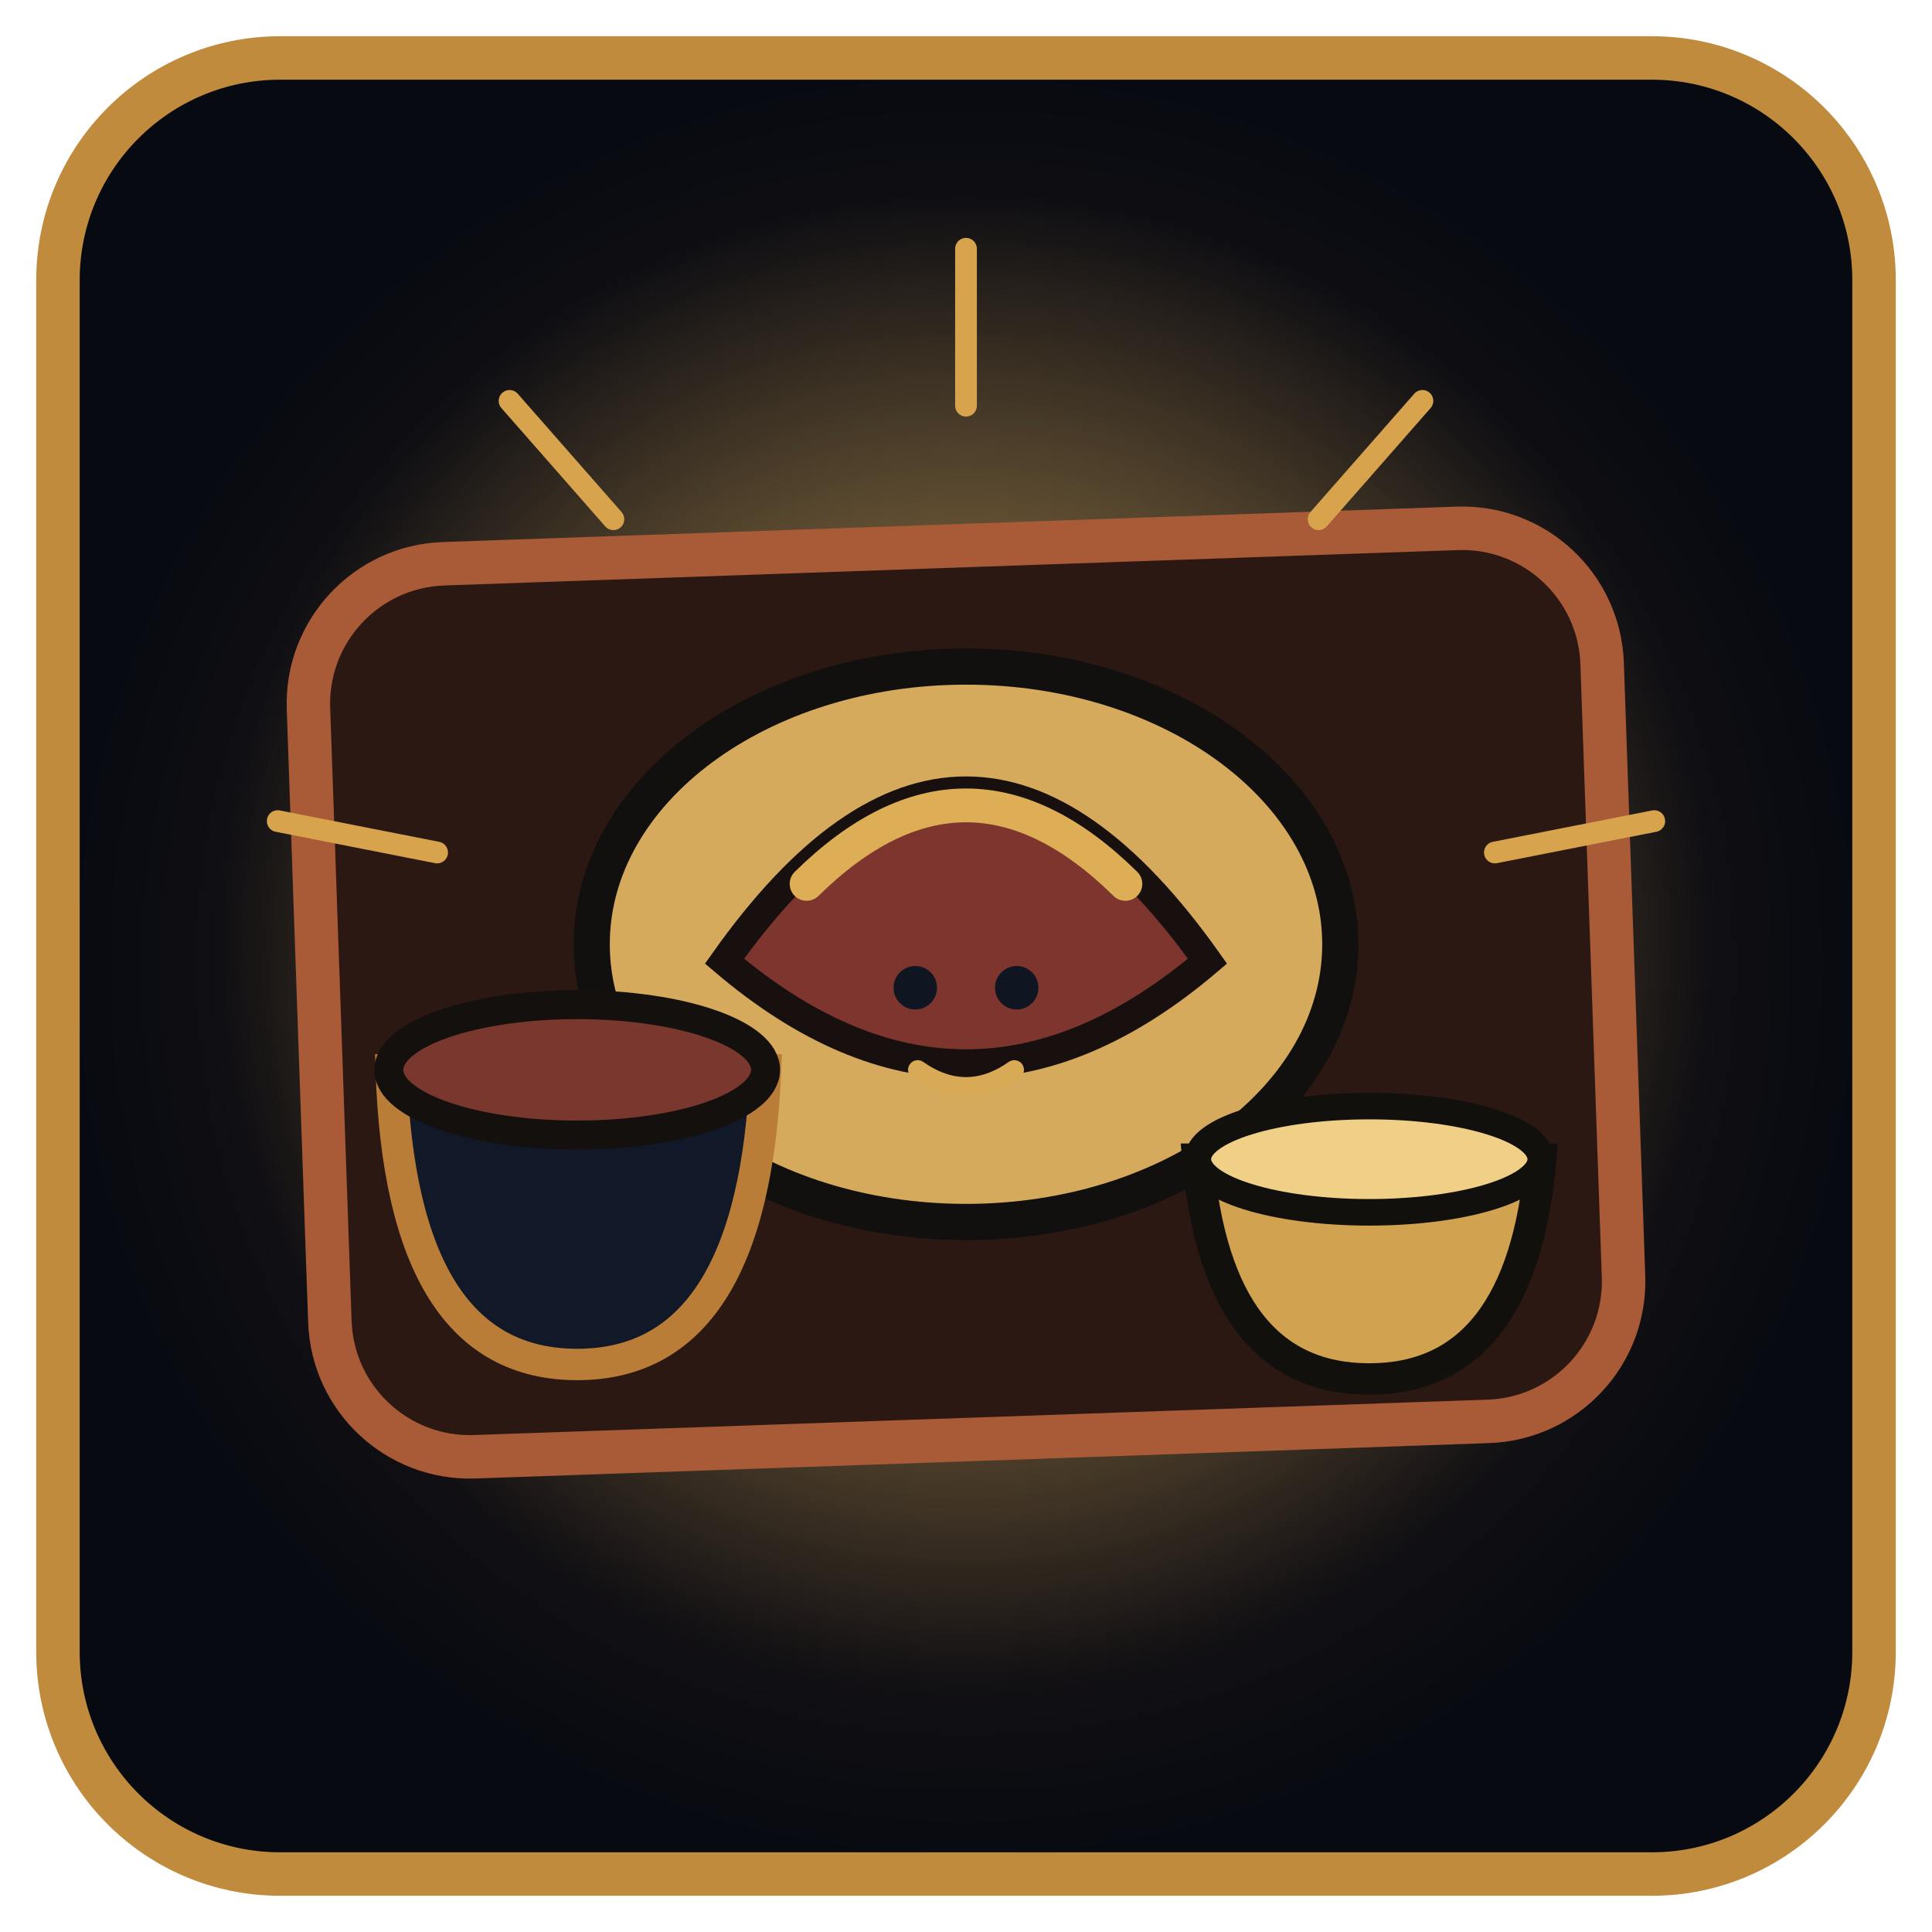
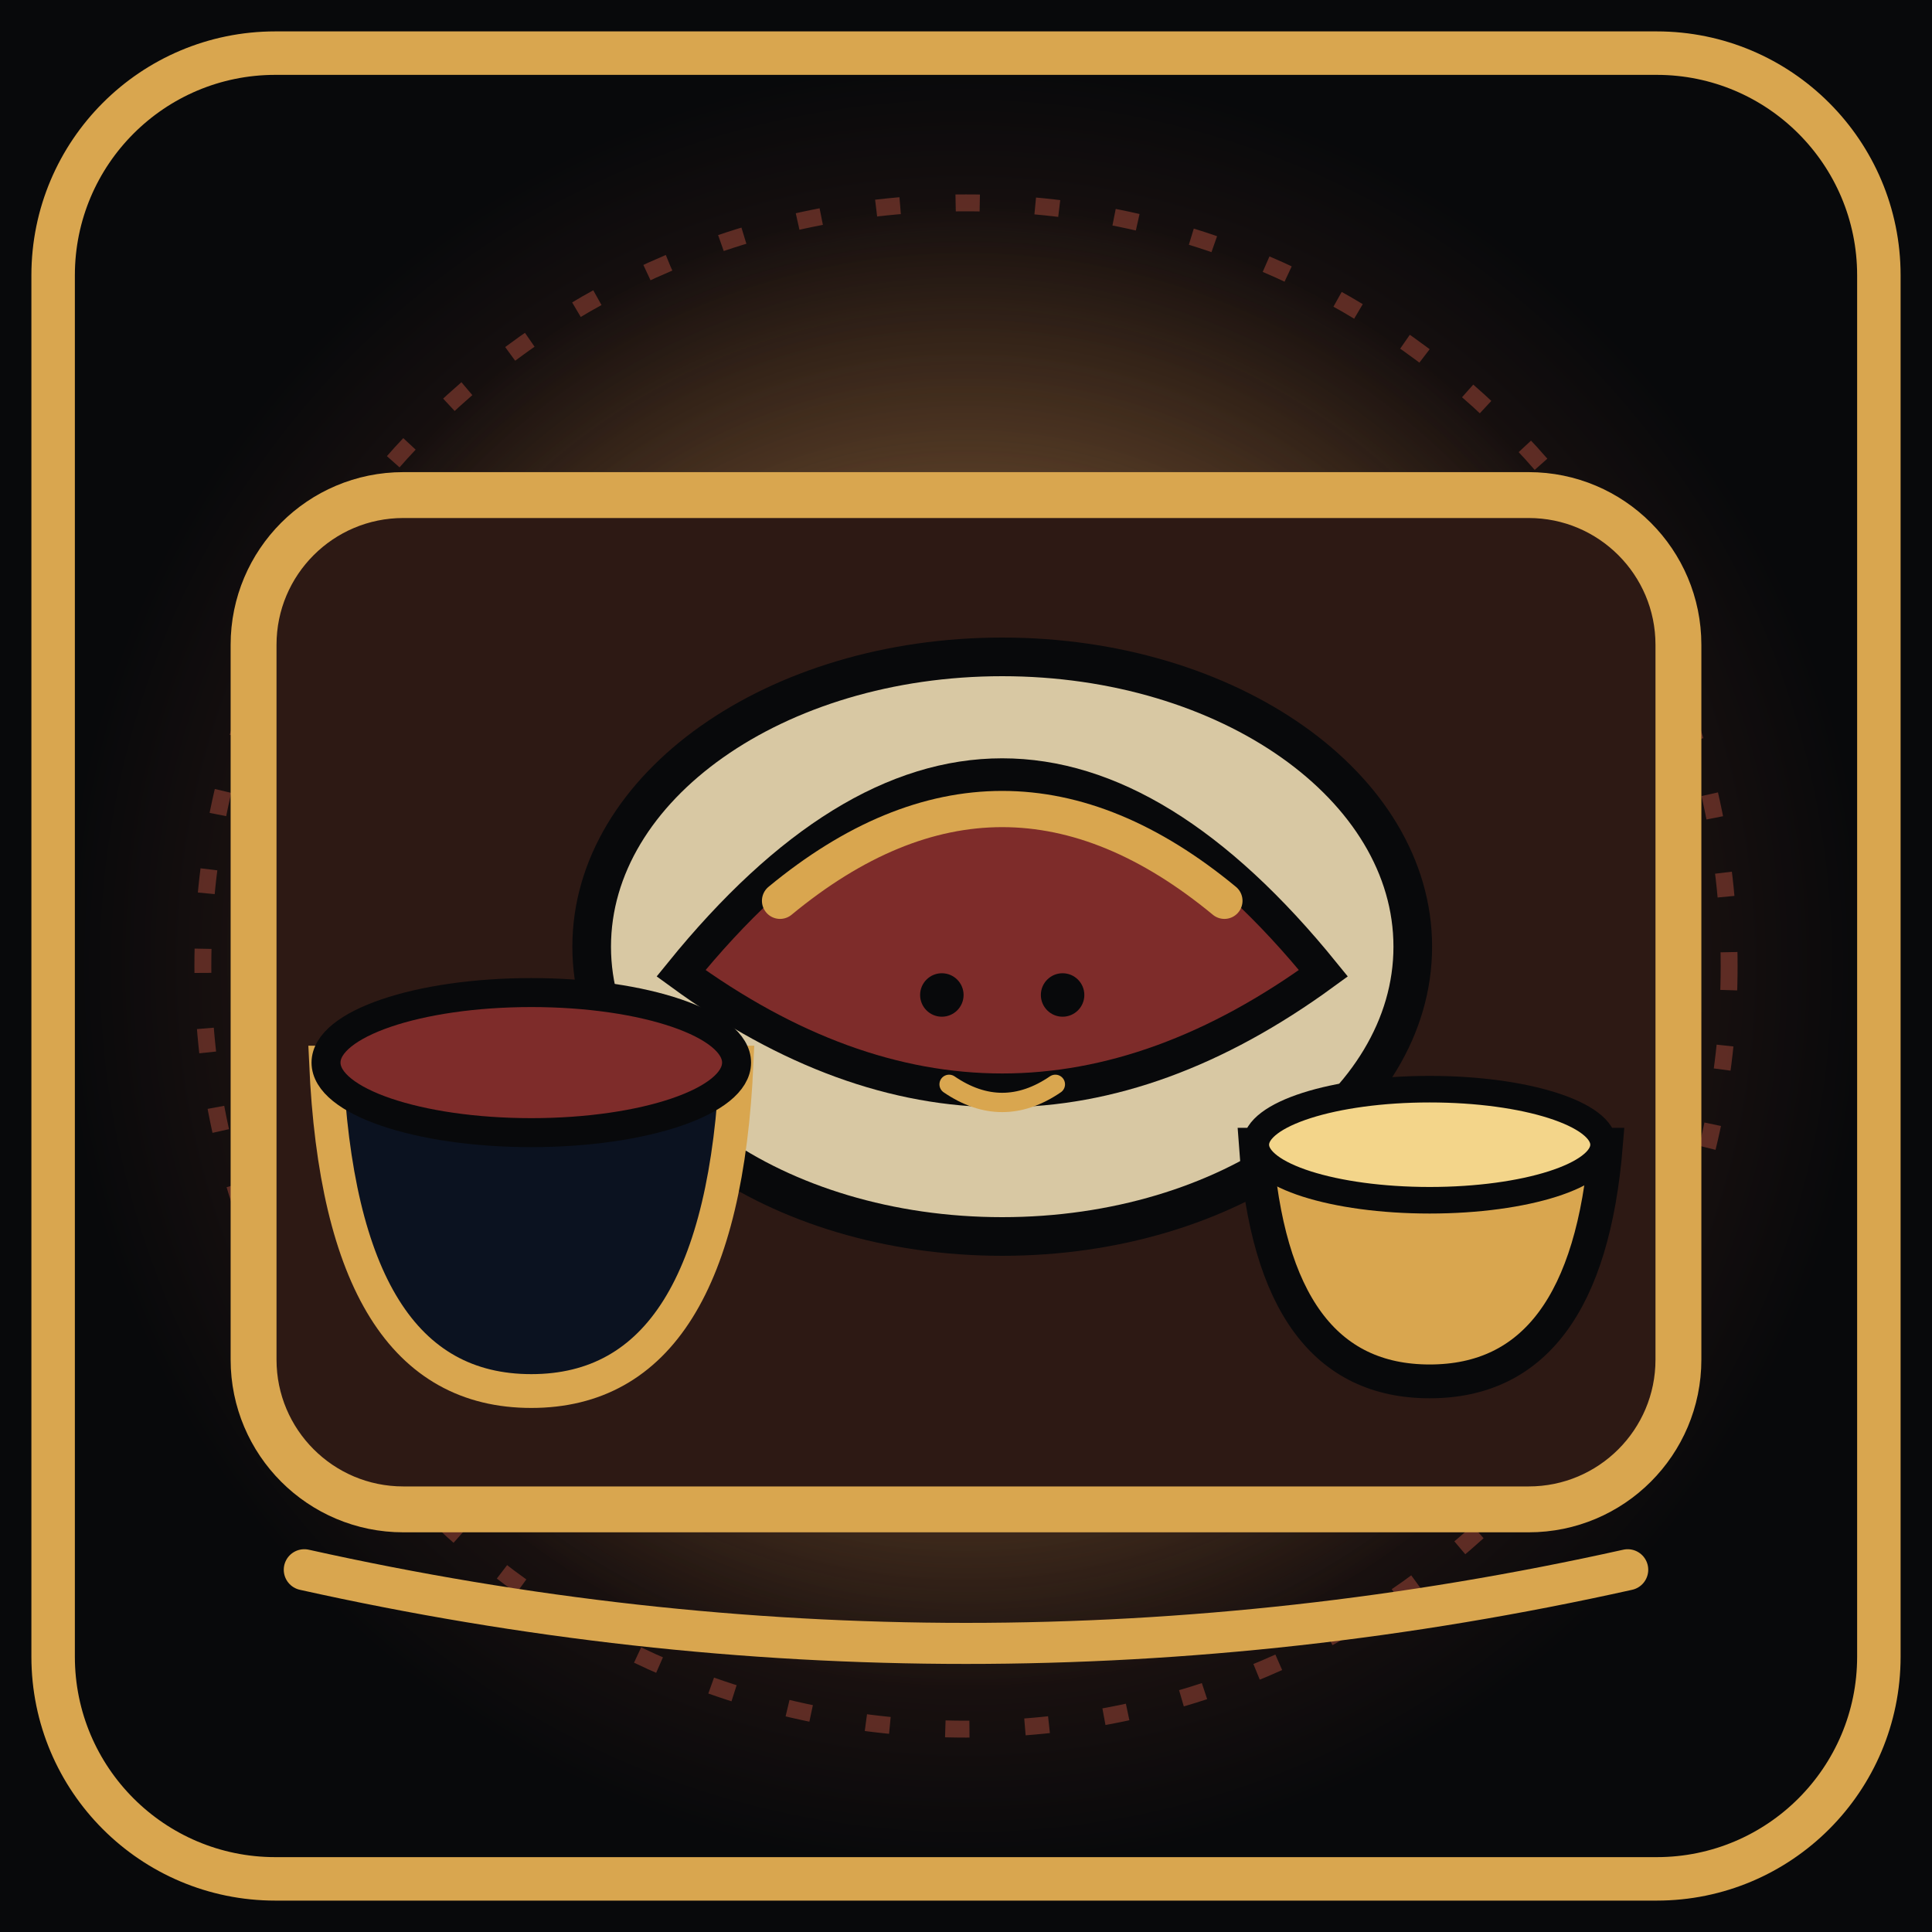
<svg xmlns="http://www.w3.org/2000/svg" width="800" height="800" viewBox="0 0 800 800" role="img" aria-labelledby="title desc">
  <defs>
-     <radialGradient id="bg">
-       <stop offset="0" stop-color="#3a261b" />
-       <stop offset="1" stop-color="#070a11" />
+     <radialGradient id="cardBg">
+       <stop offset="0" stop-color="#573024" />
+       <stop offset=".55" stop-color="#2d1914" />
+       <stop offset="1" stop-color="#08090b" />
    </radialGradient>
-     <radialGradient id="halo">
-       <stop offset="0" stop-color="#edc66f" stop-opacity="0.7" />
-       <stop offset="1" stop-color="#edc66f" stop-opacity="0" />
+     <radialGradient id="cardGlow">
+       <stop offset="0" stop-color="#f3d58a" stop-opacity=".56" />
+       <stop offset="1" stop-color="#d9a64f" stop-opacity="0" />
    </radialGradient>
+     <linearGradient id="foodWarm" x1="0" y1="0" x2="1" y2="1">
+       <stop offset="0" stop-color="#f3d58a" />
+       <stop offset=".5" stop-color="#b8732e" />
+       <stop offset="1" stop-color="#7e2c2a" />
+     </linearGradient>
+     <linearGradient id="foodCool" x1="0" y1="0" x2="0" y2="1">
+       <stop offset="0" stop-color="#65a09a" />
+       <stop offset=".52" stop-color="#1d4c4b" />
+       <stop offset="1" stop-color="#0b1220" />
+     </linearGradient>
  </defs>
-   <rect x="24" y="24" width="752" height="752" rx="92" fill="url(#bg)" stroke="#c18b3d" stroke-width="18" />
-   <circle cx="400" cy="390" r="310" fill="url(#halo)" />
-   <rect x="132" y="226" width="536" height="370" rx="58" fill="#2c1813" stroke="#a95a36" stroke-width="18" transform="rotate(-2 400 411)" />
-   <ellipse cx="400" cy="391" rx="155" ry="115" fill="#d6aa5d" stroke="#11100e" stroke-width="15" />
-   <path d="M300 398q100-141 200 0q-100 85-200 0Z" fill="#7d352e" stroke="#17100e" stroke-width="12" />
-   <path d="M334 366q66-65 132 0" fill="none" stroke="#ddae55" stroke-width="14" stroke-linecap="round" />
-   <path d="M162 443h155q-5 122-78 122t-77-122Z" fill="#111827" stroke="#b97d38" stroke-width="13" />
-   <ellipse cx="239" cy="443" rx="78" ry="27" fill="#79372e" stroke="#13100e" stroke-width="12" />
-   <path d="M496 480h142q-8 91-71 91t-71-91Z" fill="#d1a250" stroke="#12100d" stroke-width="13" />
-   <ellipse cx="567" cy="480" rx="71" ry="22" fill="#f0cf87" stroke="#12100d" stroke-width="11" />
-   <g fill="#0f1622">
-     <circle cx="379" cy="409" r="9" />
-     <circle cx="421" cy="409" r="9" />
+   <rect width="800" height="800" fill="#08090b" />
+   <rect x="22" y="22" width="756" height="756" rx="92" fill="url(#cardBg)" stroke="#d9a64f" stroke-width="18" />
+   <circle cx="400" cy="392" r="306" fill="url(#cardGlow)" />
+   <circle cx="400" cy="400" r="316" fill="none" stroke="#b6503f" stroke-opacity=".45" stroke-width="7" stroke-dasharray="10 23" />
+   <path d="M126 650Q400 711 674 650" fill="none" stroke="#d9a64f" stroke-width="17" stroke-linecap="round" />
+   <rect x="105" y="205" width="590" height="420" rx="62" fill="#2d1914" stroke="#d9a64f" stroke-width="19" />
+   <ellipse cx="415" cy="392" rx="170" ry="120" fill="#d8c8a3" stroke="#08090b" stroke-width="16" />
+   <path d="M282 403q133-164 266 0q-133 97-266 0Z" fill="#7e2c2a" stroke="#08090b" stroke-width="14" />
+   <path d="M323 373q92-76 184 0" fill="none" stroke="#d9a64f" stroke-width="15" stroke-linecap="round" />
+   <path d="M135 440h170q-6 136-85 136t-85-136Z" fill="#0b1220" stroke="#d9a64f" stroke-width="14" />
+   <ellipse cx="220" cy="440" rx="85" ry="29" fill="#7e2c2a" stroke="#08090b" stroke-width="12" />
+   <path d="M520 474h145q-8 98-73 98t-72-98Z" fill="#d9a64f" stroke="#08090b" stroke-width="14" />
+   <ellipse cx="592" cy="474" rx="72" ry="23" fill="#f3d58a" stroke="#08090b" stroke-width="11" />
+   <g fill="#08090b">
+     <circle cx="390" cy="412" r="9" />
+     <circle cx="440" cy="412" r="9" />
  </g>
-   <path d="M380 443q20 14 40 0" fill="none" stroke="#d9aa55" stroke-width="8" stroke-linecap="round" />
-   <g stroke="#d7a34d" stroke-width="9" stroke-linecap="round">
-     <path d="M400 103v65M211 166l43 49M589 166l-43 49M115 340l66 13M685 340l-66 13" />
-   </g>
+   <path d="M393 449q22 15 44 0" fill="none" stroke="#d9a64f" stroke-width="8" stroke-linecap="round" />
</svg>
